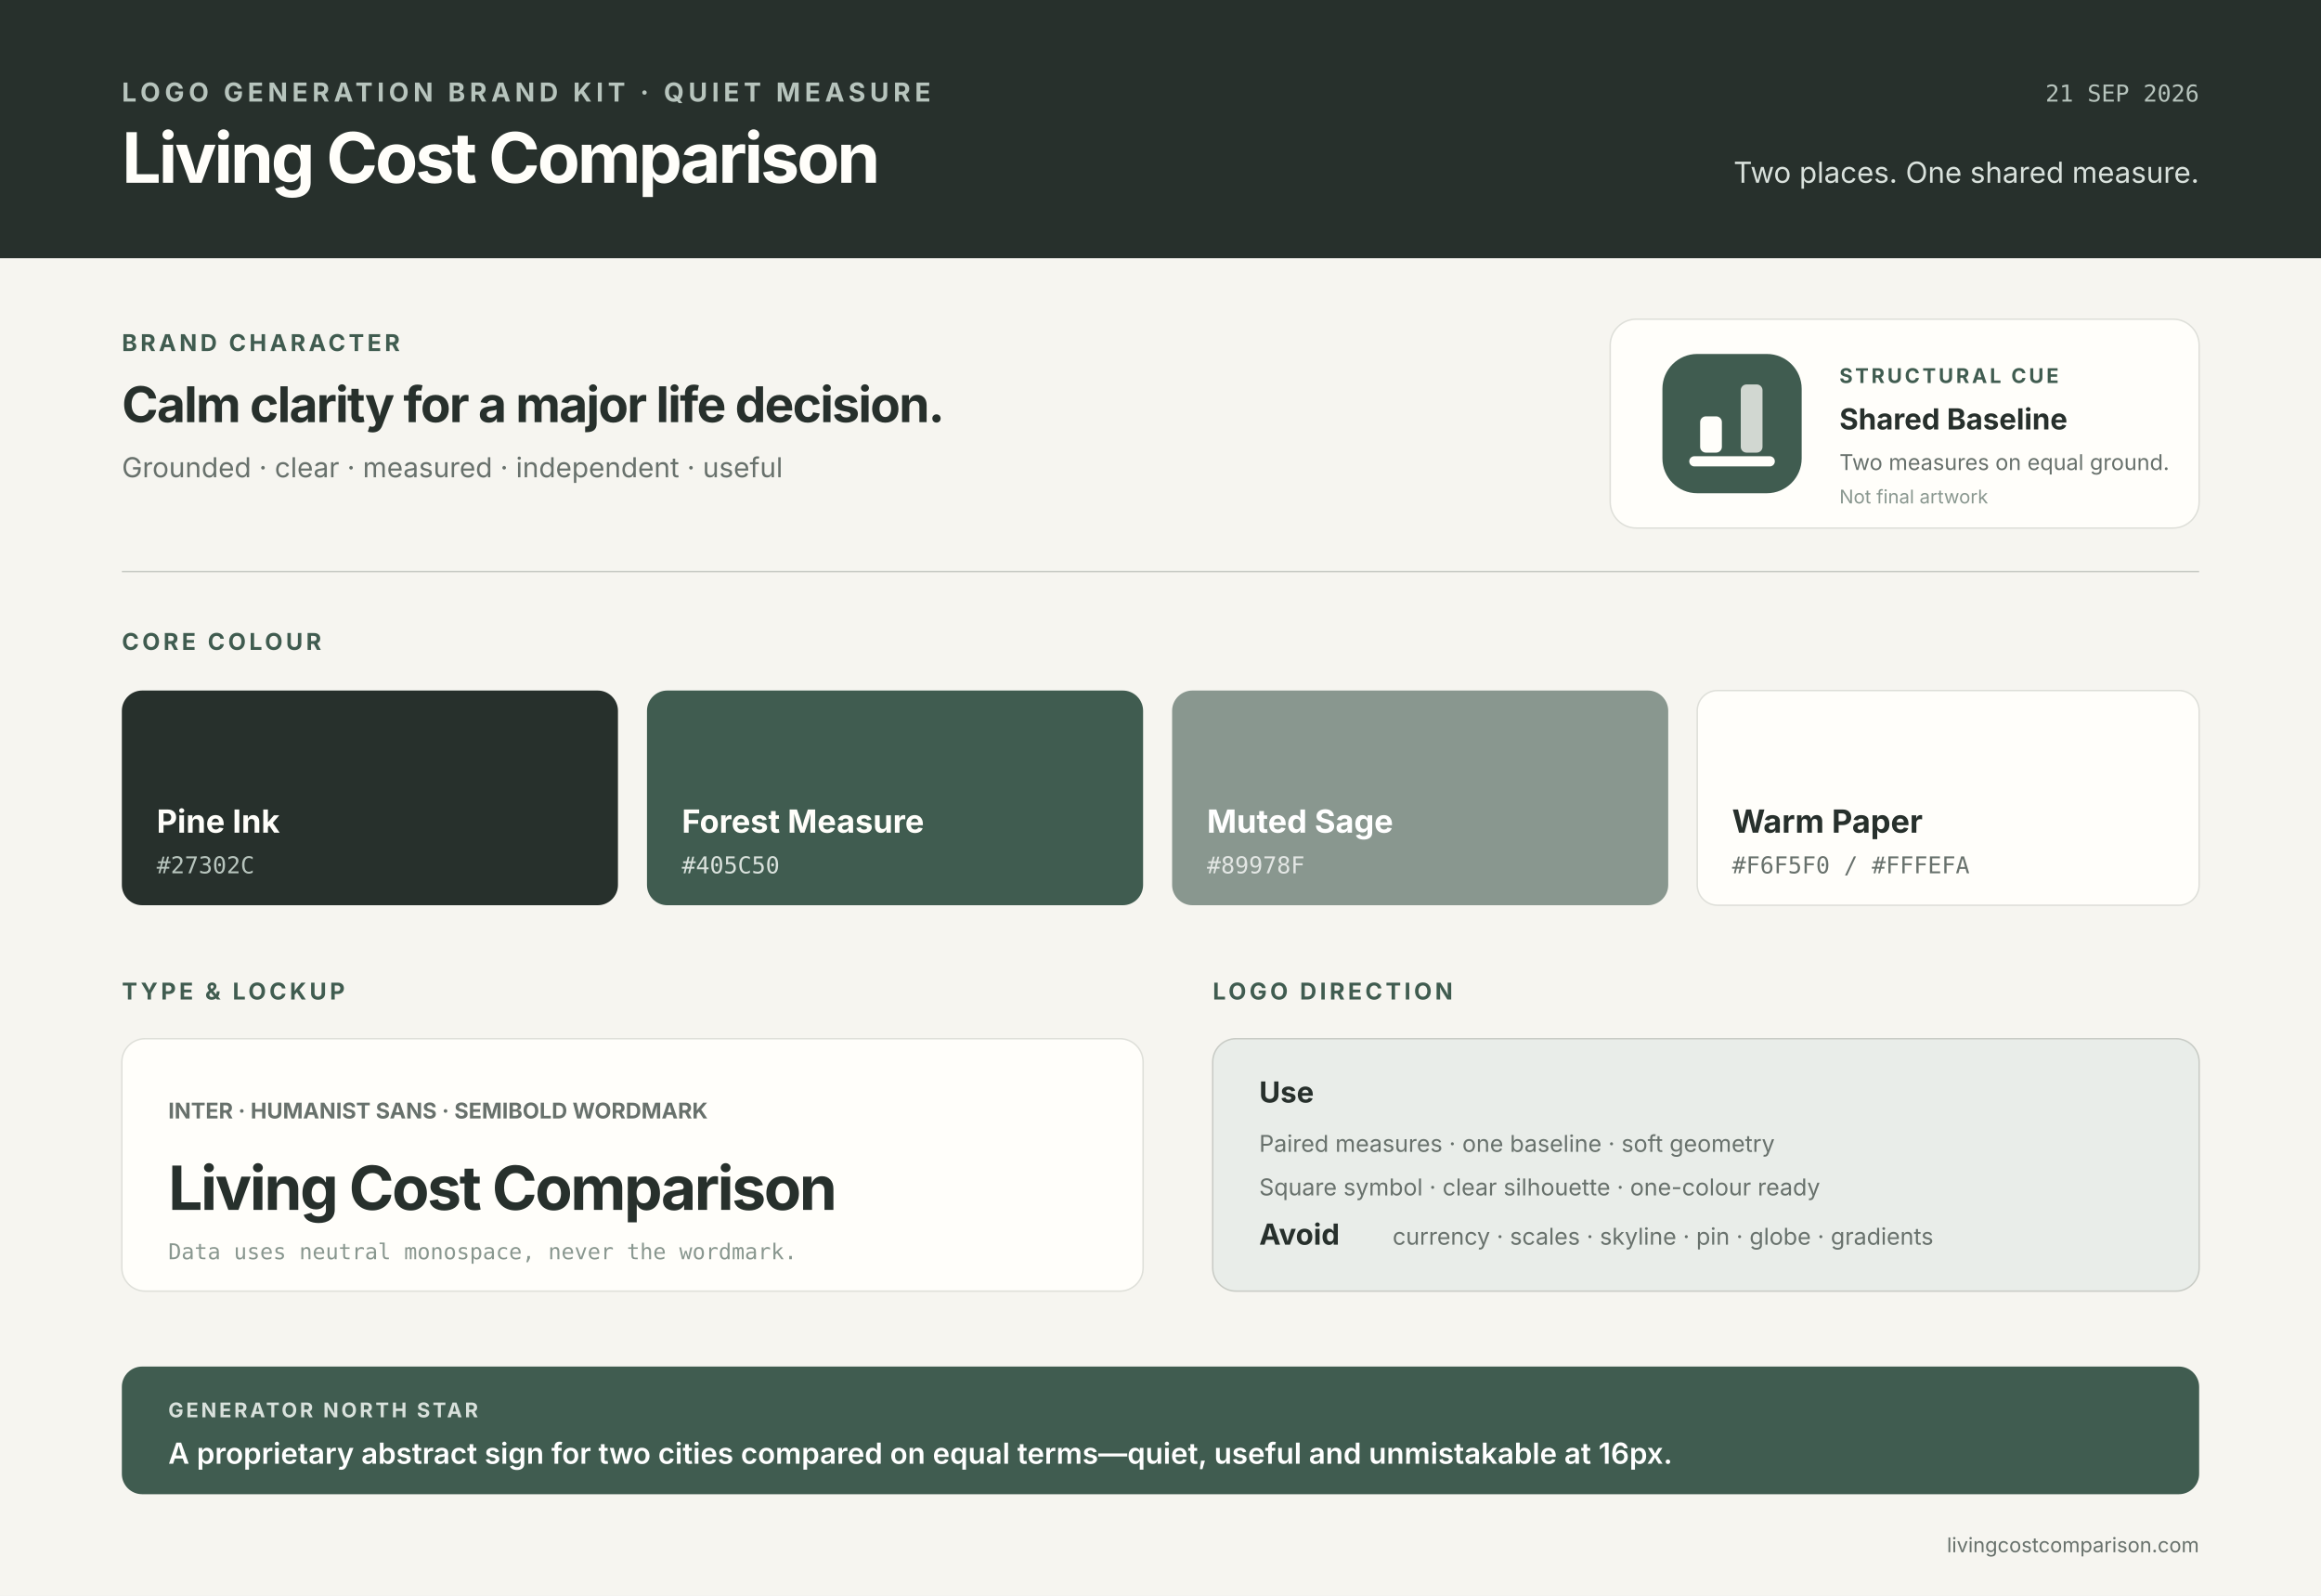
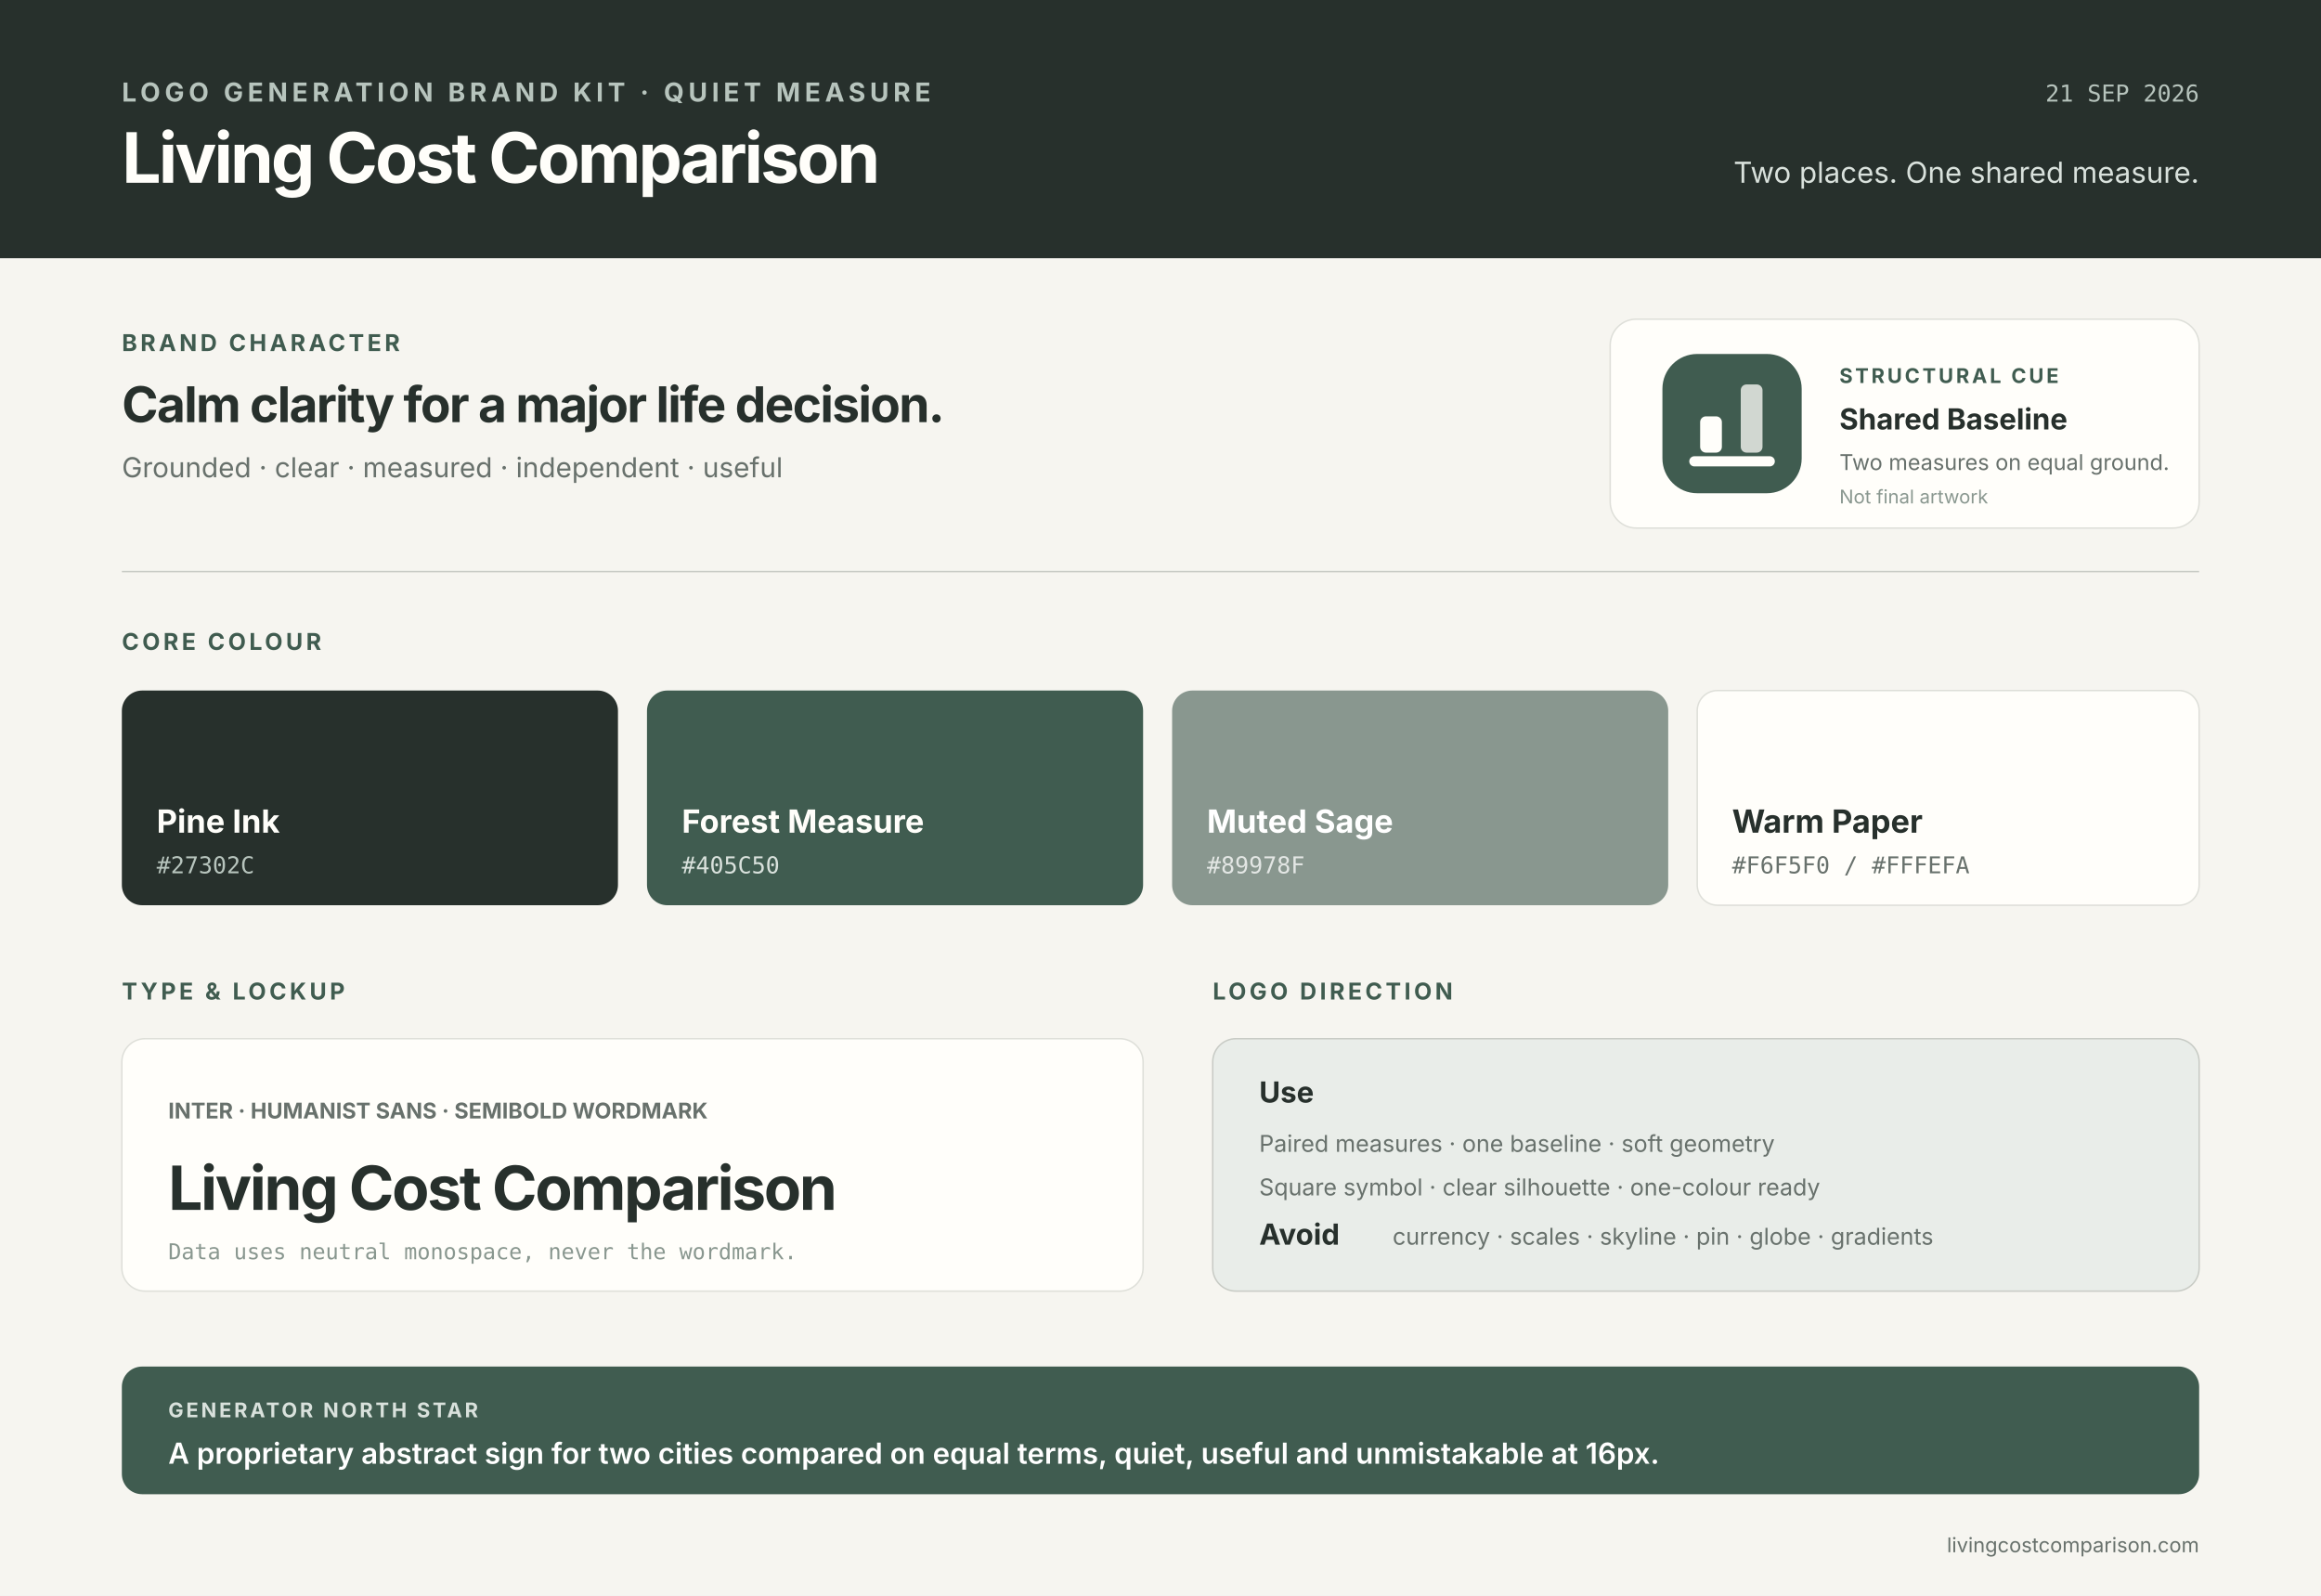
<svg xmlns="http://www.w3.org/2000/svg" width="1600" height="1100" viewBox="0 0 1600 1100" role="img" aria-labelledby="title desc">
  <rect width="1600" height="1100" fill="#F6F5F0" />
  <rect x="0" y="0" width="1600" height="178" fill="#27302C" />
  <text x="84" y="70" fill="#B7C4BD" font-family="Inter, Arial, sans-serif" font-size="18" font-weight="700" letter-spacing="3">LOGO GENERATION BRAND KIT · QUIET MEASURE</text>
  <text x="84" y="126" fill="#FFFEFA" font-family="Inter, Arial, sans-serif" font-size="48" font-weight="650" letter-spacing="-1.8">Living Cost Comparison</text>
  <text x="1516" y="70" fill="#B7C4BD" text-anchor="end" font-family="SFMono-Regular, Consolas, monospace" font-size="16">21 SEP 2026</text>
  <text x="1516" y="126" fill="#D9E1DC" text-anchor="end" font-family="Inter, Arial, sans-serif" font-size="20">Two places. One shared measure.</text>
  <text x="84" y="242" fill="#405C50" font-family="Inter, Arial, sans-serif" font-size="16" font-weight="750" letter-spacing="2.2">BRAND CHARACTER</text>
  <text x="84" y="291" fill="#27302C" font-family="Inter, Arial, sans-serif" font-size="34" font-weight="650" letter-spacing="-1">Calm clarity for a major life decision.</text>
  <text x="84" y="329" fill="#68716C" font-family="Inter, Arial, sans-serif" font-size="19">Grounded · clear · measured · independent · useful</text>
  <rect x="1110" y="220" width="406" height="144" rx="18" fill="#FFFEFA" stroke="#DEDFD9" />
  <g transform="translate(1146 244)">
    <rect width="96" height="96" rx="24" fill="#405C50" />
    <path d="M22 74H74" fill="none" stroke="#FFFEFA" stroke-width="7" stroke-linecap="round" />
    <rect x="26" y="43" width="15" height="25" rx="4" fill="#FFFEFA" />
    <rect x="54" y="21" width="15" height="47" rx="4" fill="#FFFEFA" opacity=".76" />
  </g>
  <text x="1268" y="264" fill="#405C50" font-family="Inter, Arial, sans-serif" font-size="14" font-weight="750" letter-spacing="1.8">STRUCTURAL CUE</text>
  <text x="1268" y="296" fill="#27302C" font-family="Inter, Arial, sans-serif" font-size="20" font-weight="650">Shared Baseline</text>
  <text x="1268" y="324" fill="#68716C" font-family="Inter, Arial, sans-serif" font-size="15">Two measures on equal ground.</text>
  <text x="1268" y="347" fill="#89978F" font-family="Inter, Arial, sans-serif" font-size="13">Not final artwork</text>
  <line x1="84" y1="394" x2="1516" y2="394" stroke="#C8CBC5" />
  <text x="84" y="448" fill="#405C50" font-family="Inter, Arial, sans-serif" font-size="16" font-weight="750" letter-spacing="2.2">CORE COLOUR</text>
  <g transform="translate(84 476)">
    <rect width="342" height="148" rx="14" fill="#27302C" />
    <text x="24" y="98" fill="#FFFEFA" font-family="Inter, Arial, sans-serif" font-size="22" font-weight="650">Pine Ink</text>
    <text x="24" y="126" fill="#B7C4BD" font-family="SFMono-Regular, Consolas, monospace" font-size="16">#27302C</text>
  </g>
  <g transform="translate(446 476)">
    <rect width="342" height="148" rx="14" fill="#405C50" />
    <text x="24" y="98" fill="#FFFEFA" font-family="Inter, Arial, sans-serif" font-size="22" font-weight="650">Forest Measure</text>
    <text x="24" y="126" fill="#D9E1DC" font-family="SFMono-Regular, Consolas, monospace" font-size="16">#405C50</text>
  </g>
  <g transform="translate(808 476)">
    <rect width="342" height="148" rx="14" fill="#89978F" />
    <text x="24" y="98" fill="#FFFFFF" font-family="Inter, Arial, sans-serif" font-size="22" font-weight="650">Muted Sage</text>
    <text x="24" y="126" fill="#FFFFFF" opacity=".76" font-family="SFMono-Regular, Consolas, monospace" font-size="16">#89978F</text>
  </g>
  <g transform="translate(1170 476)">
    <rect width="346" height="148" rx="14" fill="#FFFEFA" stroke="#DEDFD9" />
    <text x="24" y="98" fill="#27302C" font-family="Inter, Arial, sans-serif" font-size="22" font-weight="650">Warm Paper</text>
    <text x="24" y="126" fill="#68716C" font-family="SFMono-Regular, Consolas, monospace" font-size="16">#F6F5F0 / #FFFEFA</text>
  </g>
  <text x="84" y="689" fill="#405C50" font-family="Inter, Arial, sans-serif" font-size="16" font-weight="750" letter-spacing="2.2">TYPE &amp; LOCKUP</text>
  <rect x="84" y="716" width="704" height="174" rx="16" fill="#FFFEFA" stroke="#DEDFD9" />
  <text x="116" y="771" fill="#68716C" font-family="Inter, Arial, sans-serif" font-size="15" font-weight="650">INTER · HUMANIST SANS · SEMIBOLD WORDMARK</text>
  <text x="116" y="834" fill="#27302C" font-family="Inter, Arial, sans-serif" font-size="42" font-weight="650" letter-spacing="-1.4">Living Cost Comparison</text>
  <text x="116" y="868" fill="#89978F" font-family="SFMono-Regular, Consolas, monospace" font-size="15">Data uses neutral monospace, never the wordmark.</text>
  <text x="836" y="689" fill="#405C50" font-family="Inter, Arial, sans-serif" font-size="16" font-weight="750" letter-spacing="2.2">LOGO DIRECTION</text>
  <rect x="836" y="716" width="680" height="174" rx="16" fill="#E9EDE9" stroke="#C8CBC5" />
  <text x="868" y="760" fill="#27302C" font-family="Inter, Arial, sans-serif" font-size="20" font-weight="650">Use</text>
  <text x="868" y="794" fill="#68716C" font-family="Inter, Arial, sans-serif" font-size="16">Paired measures · one baseline · soft geometry</text>
  <text x="868" y="824" fill="#68716C" font-family="Inter, Arial, sans-serif" font-size="16">Square symbol · clear silhouette · one-colour ready</text>
  <text x="868" y="858" fill="#27302C" font-family="Inter, Arial, sans-serif" font-size="20" font-weight="650">Avoid</text>
  <text x="960" y="858" fill="#68716C" font-family="Inter, Arial, sans-serif" font-size="16">currency · scales · skyline · pin · globe · gradients</text>
  <rect x="84" y="942" width="1432" height="88" rx="14" fill="#405C50" />
  <text x="116" y="977" fill="#D9E1DC" font-family="Inter, Arial, sans-serif" font-size="14" font-weight="750" letter-spacing="1.8">GENERATOR NORTH STAR</text>
-   <text x="116" y="1009" fill="#FFFFFF" font-family="Inter, Arial, sans-serif" font-size="20" font-weight="600">A proprietary abstract sign for two cities compared on equal terms—quiet, useful and unmistakable at 16px.</text>
+   <text x="116" y="1009" fill="#FFFFFF" font-family="Inter, Arial, sans-serif" font-size="20" font-weight="600">A proprietary abstract sign for two cities compared on equal terms, quiet, useful and unmistakable at 16px.</text>
  <text x="1516" y="1070" fill="#68716C" text-anchor="end" font-family="Inter, Arial, sans-serif" font-size="14">livingcostcomparison.com</text>
</svg>
